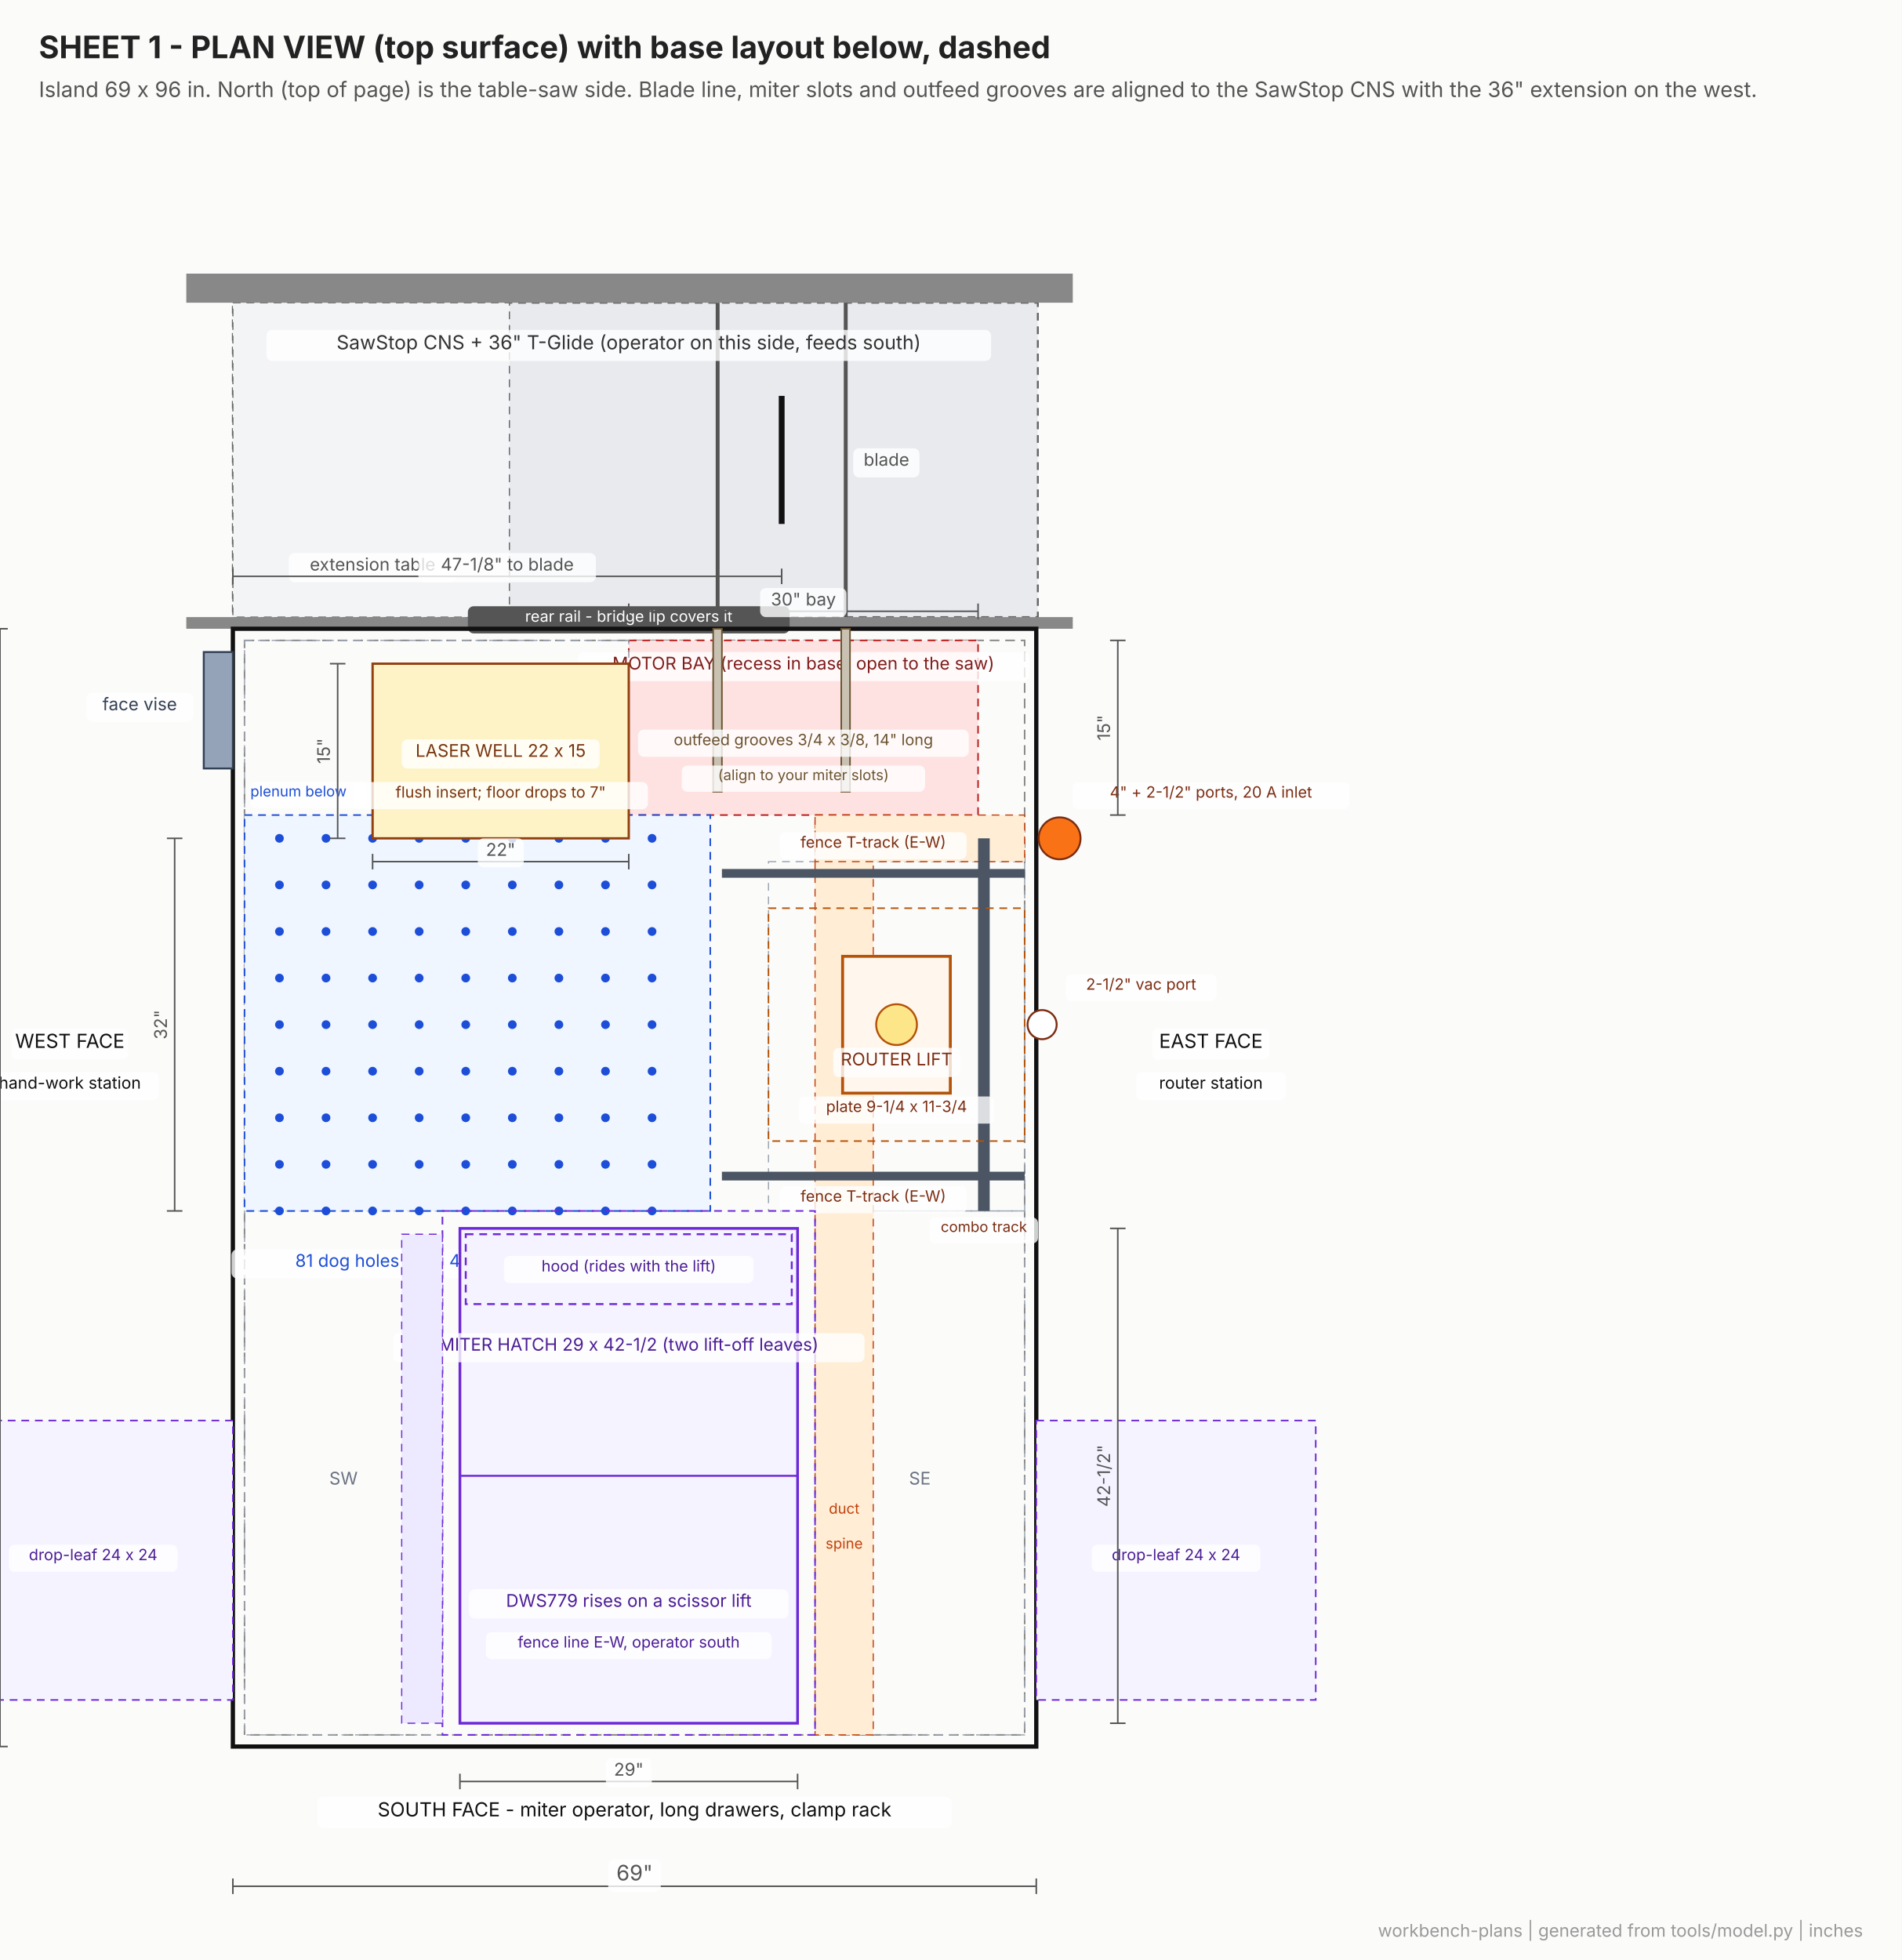
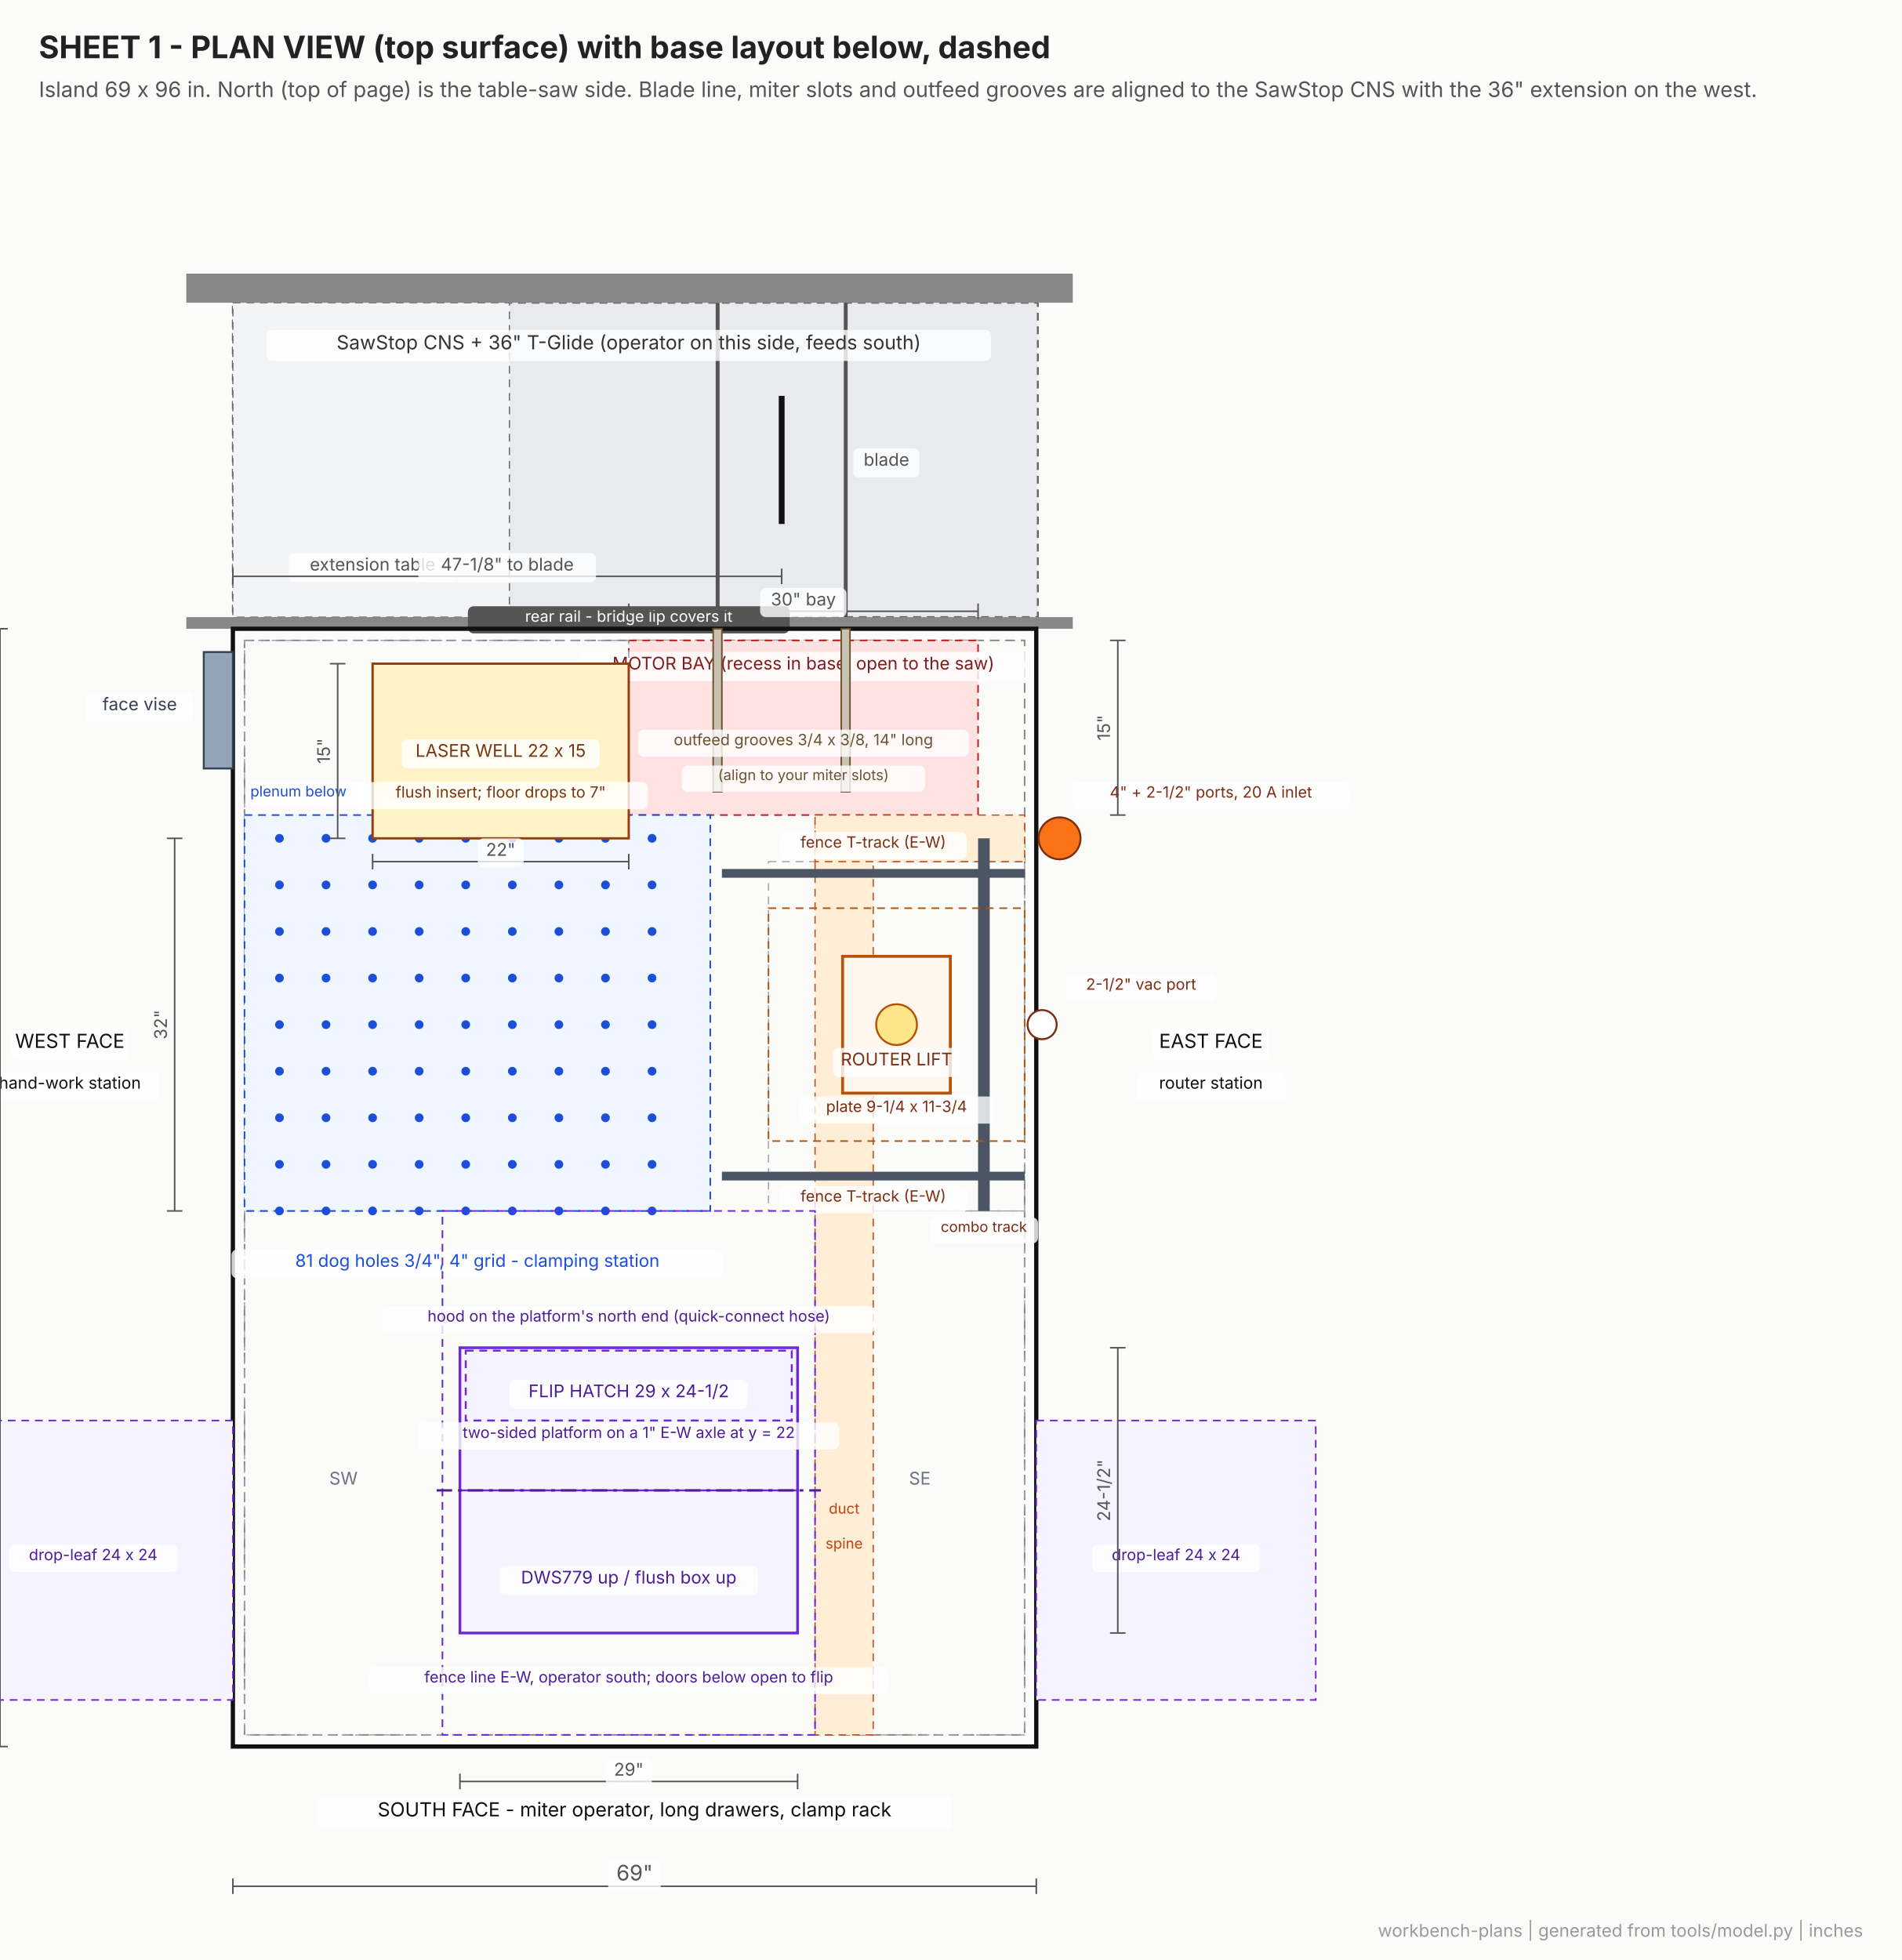
<svg xmlns="http://www.w3.org/2000/svg" viewBox="0 0 980 1010" width="980" height="1010" font-family="Inter, Helvetica, Arial, sans-serif">
  <rect width="980" height="1010" fill="#fbfbfa" />
  <text x="20.0" y="30.0" font-size="16" fill="#222" text-anchor="start" font-weight="bold">SHEET 1  -  PLAN VIEW (top surface) with base layout below, dashed</text>
  <text x="20.0" y="50.0" font-size="11" fill="#555" text-anchor="start" font-weight="normal">Island 69 x 96 in. North (top of page) is the table-saw side. Blade line, miter slots and outfeed grooves are aligned to the SawStop CNS with the 36" extension on the west.</text>
  <text x="960.0" y="998.0" font-size="9" fill="#999" text-anchor="end" font-weight="normal">workbench-plans  |  generated from tools/model.py  |  inches</text>
  <rect x="120.0" y="156.0" width="414.8" height="162.0" rx="0" fill="#e8eaee" stroke="#666" stroke-width="1" stroke-dasharray="4 3" />
  <rect x="120.0" y="156.0" width="142.5" height="162.0" rx="0" fill="#f3f4f6" stroke="#666" stroke-width="0.6" stroke-dasharray="4 3" />
  <line x1="402.8" y1="270.0" x2="402.8" y2="204.0" stroke="#111" stroke-width="3" />
  <line x1="369.8" y1="318.0" x2="369.8" y2="156.0" stroke="#555" stroke-width="2" />
  <line x1="435.8" y1="318.0" x2="435.8" y2="156.0" stroke="#555" stroke-width="2" />
  <rect x="96.0" y="141.0" width="456.8" height="15.0" rx="0" fill="#888" stroke="none" stroke-width="1" />
  <rect x="96.0" y="318.0" width="456.8" height="6.0" rx="0" fill="#888" stroke="none" stroke-width="1" />
  <rect x="137.3" y="170.0" width="373.4" height="16.0" rx="3" fill="#ffffffcc" stroke="none" stroke-width="1" />
  <text x="324.0" y="180.0" font-size="10" fill="#333" text-anchor="middle" font-weight="normal">SawStop CNS + 36" T-Glide  (operator on this side, feeds south)</text>
  <rect x="148.8" y="285.0" width="86.3" height="15.0" rx="3" fill="#ffffffcc" stroke="none" stroke-width="1" />
  <text x="192.0" y="294.0" font-size="9" fill="#555" text-anchor="middle" font-weight="normal">extension table</text>
  <rect x="439.7" y="231.0" width="34.1" height="15.0" rx="3" fill="#ffffffcc" stroke="none" stroke-width="1" />
  <text x="456.8" y="240.0" font-size="9" fill="#555" text-anchor="middle" font-weight="normal">blade</text>
  <rect x="241.1" y="312.4" width="165.8" height="14.0" rx="3" fill="#555" stroke="none" stroke-width="1" />
  <text x="324.0" y="320.4" font-size="8" fill="#fff" text-anchor="middle" font-weight="normal">rear rail  -  bridge lip covers it</text>
  <rect x="126.0" y="330.0" width="402.0" height="564.0" rx="0" fill="none" stroke="#888" stroke-width="0.8" stroke-dasharray="5 3" />
  <rect x="324.0" y="330.0" width="180.0" height="90.0" rx="0" fill="#fee2e2" stroke="#b91c1c" stroke-width="0.8" stroke-dasharray="4 3" />
  <rect x="297.8" y="336.0" width="232.5" height="15.0" rx="3" fill="#ffffffcc" stroke="none" stroke-width="1" />
  <text x="414.0" y="345.0" font-size="9" fill="#7f1d1d" text-anchor="middle" font-weight="normal">MOTOR BAY (recess in base, open to the saw)</text>
  <rect x="120.0" y="324.0" width="414.0" height="576.0" rx="0" fill="none" stroke="#111" stroke-width="2.2" />
  <rect x="367.5" y="324.0" width="4.5" height="84.0" rx="0" fill="#c9c2b2" stroke="#6b5330" stroke-width="0.8" />
  <rect x="433.5" y="324.0" width="4.5" height="84.0" rx="0" fill="#c9c2b2" stroke="#6b5330" stroke-width="0.8" />
  <rect x="328.8" y="376.0" width="170.4" height="14.0" rx="3" fill="#ffffffcc" stroke="none" stroke-width="1" />
  <text x="414.0" y="384.0" font-size="8" fill="#6b5330" text-anchor="middle" font-weight="normal">outfeed grooves 3/4 x 3/8, 14" long</text>
  <rect x="351.3" y="394.5" width="125.4" height="13.5" rx="3" fill="#ffffffcc" stroke="none" stroke-width="1" />
  <text x="414.0" y="402.0" font-size="7.5" fill="#6b5330" text-anchor="middle" font-weight="normal">(align to your miter slots)</text>
  <rect x="126.0" y="624.0" width="102.0" height="270.0" rx="0" fill="none" stroke="#9ca3af" stroke-width="0.6" stroke-dasharray="4 3" />
  <text x="177.0" y="765.0" font-size="9" fill="#6b7280" text-anchor="middle" font-weight="normal">SW</text>
  <rect x="420.0" y="624.0" width="108.0" height="270.0" rx="0" fill="none" stroke="#9ca3af" stroke-width="0.6" stroke-dasharray="4 3" />
  <text x="474.0" y="765.0" font-size="9" fill="#6b7280" text-anchor="middle" font-weight="normal">SE</text>
  <rect x="126.0" y="504.0" width="240.0" height="120.0" rx="0" fill="none" stroke="#9ca3af" stroke-width="0.6" stroke-dasharray="4 3" />
  <text x="246.0" y="570.0" font-size="9" fill="#6b7280" text-anchor="middle" font-weight="normal">W1</text>
  <rect x="126.0" y="330.0" width="198.0" height="174.0" rx="0" fill="none" stroke="#9ca3af" stroke-width="0.6" stroke-dasharray="4 3" />
  <text x="225.0" y="423.0" font-size="9" fill="#6b7280" text-anchor="middle" font-weight="normal">W2</text>
  <rect x="396.0" y="444.0" width="132.0" height="180.0" rx="0" fill="none" stroke="#9ca3af" stroke-width="0.6" stroke-dasharray="4 3" />
  <text x="462.0" y="540.0" font-size="9" fill="#6b7280" text-anchor="middle" font-weight="normal">E2</text>
  <rect x="420.0" y="420.0" width="30.0" height="474.0" rx="0" fill="#ffedd5" stroke="#c2410c" stroke-width="0.6" stroke-dasharray="4 3" />
  <rect x="420.0" y="420.0" width="108.0" height="24.0" rx="0" fill="#ffedd5" stroke="#c2410c" stroke-width="0.6" stroke-dasharray="4 3" />
  <text x="435.0" y="780.0" font-size="7.5" fill="#c2410c" text-anchor="middle" font-weight="normal">duct</text>
  <text x="435.0" y="798.0" font-size="7.5" fill="#c2410c" text-anchor="middle" font-weight="normal">spine</text>
  <rect x="126.0" y="420.0" width="240.0" height="204.0" rx="0" fill="#eff6ff" stroke="#1d4ed8" stroke-width="0.8" stroke-dasharray="4 3" />
  <circle cx="144.0" cy="624.0" r="2.25" fill="#1d4ed8" stroke="none" stroke-width="1" />
  <circle cx="144.0" cy="600.0" r="2.25" fill="#1d4ed8" stroke="none" stroke-width="1" />
  <circle cx="144.0" cy="576.0" r="2.25" fill="#1d4ed8" stroke="none" stroke-width="1" />
  <circle cx="144.0" cy="552.0" r="2.25" fill="#1d4ed8" stroke="none" stroke-width="1" />
  <circle cx="144.0" cy="528.0" r="2.25" fill="#1d4ed8" stroke="none" stroke-width="1" />
  <circle cx="144.0" cy="504.0" r="2.25" fill="#1d4ed8" stroke="none" stroke-width="1" />
  <circle cx="144.0" cy="480.0" r="2.25" fill="#1d4ed8" stroke="none" stroke-width="1" />
  <circle cx="144.0" cy="456.0" r="2.25" fill="#1d4ed8" stroke="none" stroke-width="1" />
  <circle cx="144.0" cy="432.0" r="2.25" fill="#1d4ed8" stroke="none" stroke-width="1" />
  <circle cx="168.0" cy="624.0" r="2.25" fill="#1d4ed8" stroke="none" stroke-width="1" />
  <circle cx="168.0" cy="600.0" r="2.25" fill="#1d4ed8" stroke="none" stroke-width="1" />
  <circle cx="168.0" cy="576.0" r="2.25" fill="#1d4ed8" stroke="none" stroke-width="1" />
  <circle cx="168.0" cy="552.0" r="2.25" fill="#1d4ed8" stroke="none" stroke-width="1" />
  <circle cx="168.0" cy="528.0" r="2.25" fill="#1d4ed8" stroke="none" stroke-width="1" />
  <circle cx="168.0" cy="504.0" r="2.25" fill="#1d4ed8" stroke="none" stroke-width="1" />
  <circle cx="168.0" cy="480.0" r="2.25" fill="#1d4ed8" stroke="none" stroke-width="1" />
  <circle cx="168.0" cy="456.0" r="2.25" fill="#1d4ed8" stroke="none" stroke-width="1" />
  <circle cx="168.0" cy="432.0" r="2.25" fill="#1d4ed8" stroke="none" stroke-width="1" />
  <circle cx="192.0" cy="624.0" r="2.25" fill="#1d4ed8" stroke="none" stroke-width="1" />
  <circle cx="192.0" cy="600.0" r="2.25" fill="#1d4ed8" stroke="none" stroke-width="1" />
  <circle cx="192.0" cy="576.0" r="2.25" fill="#1d4ed8" stroke="none" stroke-width="1" />
  <circle cx="192.0" cy="552.0" r="2.25" fill="#1d4ed8" stroke="none" stroke-width="1" />
  <circle cx="192.0" cy="528.0" r="2.25" fill="#1d4ed8" stroke="none" stroke-width="1" />
  <circle cx="192.0" cy="504.0" r="2.25" fill="#1d4ed8" stroke="none" stroke-width="1" />
  <circle cx="192.0" cy="480.0" r="2.25" fill="#1d4ed8" stroke="none" stroke-width="1" />
  <circle cx="192.0" cy="456.0" r="2.25" fill="#1d4ed8" stroke="none" stroke-width="1" />
  <circle cx="192.0" cy="432.0" r="2.25" fill="#1d4ed8" stroke="none" stroke-width="1" />
  <circle cx="216.0" cy="624.0" r="2.25" fill="#1d4ed8" stroke="none" stroke-width="1" />
  <circle cx="216.0" cy="600.0" r="2.25" fill="#1d4ed8" stroke="none" stroke-width="1" />
  <circle cx="216.0" cy="576.0" r="2.25" fill="#1d4ed8" stroke="none" stroke-width="1" />
  <circle cx="216.0" cy="552.0" r="2.25" fill="#1d4ed8" stroke="none" stroke-width="1" />
  <circle cx="216.0" cy="528.0" r="2.25" fill="#1d4ed8" stroke="none" stroke-width="1" />
  <circle cx="216.0" cy="504.0" r="2.25" fill="#1d4ed8" stroke="none" stroke-width="1" />
  <circle cx="216.0" cy="480.0" r="2.25" fill="#1d4ed8" stroke="none" stroke-width="1" />
  <circle cx="216.0" cy="456.0" r="2.25" fill="#1d4ed8" stroke="none" stroke-width="1" />
  <circle cx="216.0" cy="432.0" r="2.25" fill="#1d4ed8" stroke="none" stroke-width="1" />
  <circle cx="240.0" cy="624.0" r="2.25" fill="#1d4ed8" stroke="none" stroke-width="1" />
  <circle cx="240.0" cy="600.0" r="2.25" fill="#1d4ed8" stroke="none" stroke-width="1" />
  <circle cx="240.0" cy="576.0" r="2.25" fill="#1d4ed8" stroke="none" stroke-width="1" />
  <circle cx="240.0" cy="552.0" r="2.25" fill="#1d4ed8" stroke="none" stroke-width="1" />
  <circle cx="240.0" cy="528.0" r="2.25" fill="#1d4ed8" stroke="none" stroke-width="1" />
  <circle cx="240.0" cy="504.0" r="2.25" fill="#1d4ed8" stroke="none" stroke-width="1" />
  <circle cx="240.0" cy="480.0" r="2.25" fill="#1d4ed8" stroke="none" stroke-width="1" />
  <circle cx="240.0" cy="456.0" r="2.25" fill="#1d4ed8" stroke="none" stroke-width="1" />
  <circle cx="240.0" cy="432.0" r="2.25" fill="#1d4ed8" stroke="none" stroke-width="1" />
  <circle cx="264.0" cy="624.0" r="2.25" fill="#1d4ed8" stroke="none" stroke-width="1" />
  <circle cx="264.0" cy="600.0" r="2.25" fill="#1d4ed8" stroke="none" stroke-width="1" />
  <circle cx="264.0" cy="576.0" r="2.25" fill="#1d4ed8" stroke="none" stroke-width="1" />
  <circle cx="264.0" cy="552.0" r="2.25" fill="#1d4ed8" stroke="none" stroke-width="1" />
  <circle cx="264.0" cy="528.0" r="2.25" fill="#1d4ed8" stroke="none" stroke-width="1" />
  <circle cx="264.0" cy="504.0" r="2.25" fill="#1d4ed8" stroke="none" stroke-width="1" />
  <circle cx="264.0" cy="480.0" r="2.25" fill="#1d4ed8" stroke="none" stroke-width="1" />
  <circle cx="264.0" cy="456.0" r="2.25" fill="#1d4ed8" stroke="none" stroke-width="1" />
  <circle cx="264.0" cy="432.0" r="2.25" fill="#1d4ed8" stroke="none" stroke-width="1" />
  <circle cx="288.0" cy="624.0" r="2.25" fill="#1d4ed8" stroke="none" stroke-width="1" />
  <circle cx="288.0" cy="600.0" r="2.25" fill="#1d4ed8" stroke="none" stroke-width="1" />
  <circle cx="288.0" cy="576.0" r="2.25" fill="#1d4ed8" stroke="none" stroke-width="1" />
  <circle cx="288.0" cy="552.0" r="2.25" fill="#1d4ed8" stroke="none" stroke-width="1" />
  <circle cx="288.0" cy="528.0" r="2.25" fill="#1d4ed8" stroke="none" stroke-width="1" />
  <circle cx="288.0" cy="504.0" r="2.25" fill="#1d4ed8" stroke="none" stroke-width="1" />
  <circle cx="288.0" cy="480.0" r="2.25" fill="#1d4ed8" stroke="none" stroke-width="1" />
  <circle cx="288.0" cy="456.0" r="2.25" fill="#1d4ed8" stroke="none" stroke-width="1" />
  <circle cx="288.0" cy="432.0" r="2.25" fill="#1d4ed8" stroke="none" stroke-width="1" />
  <circle cx="312.0" cy="624.0" r="2.25" fill="#1d4ed8" stroke="none" stroke-width="1" />
  <circle cx="312.0" cy="600.0" r="2.25" fill="#1d4ed8" stroke="none" stroke-width="1" />
  <circle cx="312.0" cy="576.0" r="2.25" fill="#1d4ed8" stroke="none" stroke-width="1" />
  <circle cx="312.0" cy="552.0" r="2.25" fill="#1d4ed8" stroke="none" stroke-width="1" />
  <circle cx="312.0" cy="528.0" r="2.25" fill="#1d4ed8" stroke="none" stroke-width="1" />
  <circle cx="312.0" cy="504.0" r="2.25" fill="#1d4ed8" stroke="none" stroke-width="1" />
  <circle cx="312.0" cy="480.0" r="2.25" fill="#1d4ed8" stroke="none" stroke-width="1" />
  <circle cx="312.0" cy="456.0" r="2.25" fill="#1d4ed8" stroke="none" stroke-width="1" />
  <circle cx="312.0" cy="432.0" r="2.25" fill="#1d4ed8" stroke="none" stroke-width="1" />
  <circle cx="336.0" cy="624.0" r="2.25" fill="#1d4ed8" stroke="none" stroke-width="1" />
  <circle cx="336.0" cy="600.0" r="2.25" fill="#1d4ed8" stroke="none" stroke-width="1" />
  <circle cx="336.0" cy="576.0" r="2.25" fill="#1d4ed8" stroke="none" stroke-width="1" />
  <circle cx="336.0" cy="552.0" r="2.25" fill="#1d4ed8" stroke="none" stroke-width="1" />
  <circle cx="336.0" cy="528.0" r="2.25" fill="#1d4ed8" stroke="none" stroke-width="1" />
  <circle cx="336.0" cy="504.0" r="2.25" fill="#1d4ed8" stroke="none" stroke-width="1" />
  <circle cx="336.0" cy="480.0" r="2.25" fill="#1d4ed8" stroke="none" stroke-width="1" />
  <circle cx="336.0" cy="456.0" r="2.25" fill="#1d4ed8" stroke="none" stroke-width="1" />
  <circle cx="336.0" cy="432.0" r="2.25" fill="#1d4ed8" stroke="none" stroke-width="1" />
  <rect x="129.0" y="402.9" width="60.2" height="13.5" rx="3" fill="#ffffffcc" stroke="none" stroke-width="1" />
  <text x="129.0" y="410.4" font-size="7.5" fill="#1d4ed8" text-anchor="start" font-weight="normal">plenum below</text>
  <rect x="119.3" y="643.8" width="253.3" height="15.0" rx="3" fill="#ffffffcc" stroke="none" stroke-width="1" />
  <text x="246.0" y="652.8" font-size="9" fill="#1d4ed8" text-anchor="middle" font-weight="normal">81 dog holes 3/4", 4" grid  -  clamping station</text>
  <rect x="192.0" y="342.0" width="132.0" height="90.0" rx="0" fill="#fef3c7" stroke="#92400e" stroke-width="1.2" />
  <rect x="207.0" y="381.0" width="102.0" height="15.0" rx="3" fill="#ffffffcc" stroke="none" stroke-width="1" />
  <text x="258.0" y="390.0" font-size="9" fill="#78350f" text-anchor="middle" font-weight="normal">LASER WELL 22 x 15</text>
  <rect x="182.1" y="403.0" width="151.8" height="14.0" rx="3" fill="#ffffffcc" stroke="none" stroke-width="1" />
  <text x="258.0" y="411.0" font-size="8" fill="#78350f" text-anchor="middle" font-weight="normal">flush insert; floor drops to 7"</text>
  <rect x="105.0" y="336.0" width="15.0" height="60.0" rx="0" fill="#94a3b8" stroke="#334155" stroke-width="1" />
  <rect x="44.5" y="357.0" width="55.0" height="15.0" rx="3" fill="#ffffffcc" stroke="none" stroke-width="1" />
  <text x="72.0" y="366.0" font-size="9" fill="#334155" text-anchor="middle" font-weight="normal">face vise</text>
  <rect x="372.0" y="603.8" width="156.0" height="4.5" rx="0" fill="#4b5563" stroke="none" stroke-width="1" />
  <rect x="372.0" y="447.8" width="156.0" height="4.5" rx="0" fill="#4b5563" stroke="none" stroke-width="1" />
  <rect x="504.0" y="432.0" width="6.0" height="192.0" rx="0" fill="#4b5563" stroke="none" stroke-width="1" />
  <rect x="434.2" y="492.8" width="55.5" height="70.5" rx="0" fill="#fff7ed" stroke="#b45309" stroke-width="1.5" />
  <circle cx="462.0" cy="528.0" r="10.50" fill="#fde68a" stroke="#b45309" stroke-width="1" />
  <rect x="396.0" y="468.0" width="132.0" height="120.0" rx="0" fill="none" stroke="#b45309" stroke-width="0.8" stroke-dasharray="4 3" />
  <rect x="401.9" y="428.8" width="96.2" height="14.0" rx="3" fill="#ffffffcc" stroke="none" stroke-width="1" />
  <text x="450.0" y="436.8" font-size="8" fill="#7c2d12" text-anchor="middle" font-weight="normal">fence T-track (E-W)</text>
  <rect x="401.9" y="611.2" width="96.2" height="14.0" rx="3" fill="#ffffffcc" stroke="none" stroke-width="1" />
  <text x="450.0" y="619.2" font-size="8" fill="#7c2d12" text-anchor="middle" font-weight="normal">fence T-track (E-W)</text>
  <rect x="429.3" y="540.0" width="65.4" height="15.0" rx="3" fill="#ffffffcc" stroke="none" stroke-width="1" />
  <text x="462.0" y="549.0" font-size="9" fill="#7c2d12" text-anchor="middle" font-weight="normal">ROUTER LIFT</text>
  <rect x="411.6" y="565.0" width="100.8" height="14.0" rx="3" fill="#ffffffcc" stroke="none" stroke-width="1" />
  <text x="462.0" y="573.0" font-size="8" fill="#7c2d12" text-anchor="middle" font-weight="normal">plate 9-1/4 x 11-3/4</text>
  <rect x="479.1" y="627.3" width="55.8" height="13.5" rx="3" fill="#ffffffcc" stroke="none" stroke-width="1" />
  <text x="507.0" y="634.8" font-size="7.5" fill="#7c2d12" text-anchor="middle" font-weight="normal">combo track</text>
  <circle cx="537.0" cy="528.0" r="7.50" fill="#fff" stroke="#7c2d12" stroke-width="1" />
  <rect x="549.2" y="502.0" width="77.6" height="14.0" rx="3" fill="#ffffffcc" stroke="none" stroke-width="1" />
  <text x="588.0" y="510.0" font-size="8" fill="#7c2d12" text-anchor="middle" font-weight="normal">2-1/2" vac port</text>
-   <rect x="237.0" y="633.0" width="174.0" height="255.0" rx="0" fill="#f5f3ff" stroke="#6d28d9" stroke-width="1.4" />
-   <line x1="237.0" y1="760.5" x2="411.0" y2="760.5" stroke="#6d28d9" stroke-width="1" />
+   <rect x="237.0" y="694.5" width="174.0" height="147.0" rx="0" fill="#f5f3ff" stroke="#6d28d9" stroke-width="1.4" />
+   <line x1="237.0" y1="768.0" x2="411.0" y2="768.0" stroke="#6d28d9" stroke-width="1" />
  <rect x="228.0" y="624.0" width="192.0" height="270.0" rx="0" fill="none" stroke="#6d28d9" stroke-width="0.8" stroke-dasharray="4 3" />
-   <rect x="202.6" y="687.0" width="242.9" height="15.0" rx="3" fill="#ffffffcc" stroke="none" stroke-width="1" />
-   <text x="324.0" y="696.0" font-size="9" fill="#4c1d95" text-anchor="middle" font-weight="normal">MITER HATCH 29 x 42-1/2 (two lift-off leaves)</text>
-   <rect x="241.7" y="819.0" width="164.6" height="15.0" rx="3" fill="#ffffffcc" stroke="none" stroke-width="1" />
-   <text x="324.0" y="828.0" font-size="9" fill="#4c1d95" text-anchor="middle" font-weight="normal">DWS779 rises on a scissor lift</text>
-   <rect x="250.4" y="841.0" width="147.2" height="14.0" rx="3" fill="#ffffffcc" stroke="none" stroke-width="1" />
-   <text x="324.0" y="849.0" font-size="8" fill="#4c1d95" text-anchor="middle" font-weight="normal">fence line E-W, operator south</text>
-   <rect x="240.0" y="636.0" width="168.0" height="36.0" rx="0" fill="none" stroke="#6d28d9" stroke-width="1" stroke-dasharray="4 3" />
-   <rect x="259.7" y="647.2" width="128.6" height="14.0" rx="3" fill="#ffffffcc" stroke="none" stroke-width="1" />
-   <text x="324.0" y="655.2" font-size="8" fill="#4c1d95" text-anchor="middle" font-weight="normal">hood (rides with the lift)</text>
-   <rect x="207.0" y="636.0" width="21.0" height="252.0" rx="0" fill="#ede9fe" stroke="#6d28d9" stroke-width="0.6" stroke-dasharray="4 3" />
+   <rect x="262.6" y="711.0" width="122.8" height="15.0" rx="3" fill="#ffffffcc" stroke="none" stroke-width="1" />
+   <text x="324.0" y="720.0" font-size="9" fill="#4c1d95" text-anchor="middle" font-weight="normal">FLIP HATCH 29 x 24-1/2</text>
+   <rect x="215.6" y="733.0" width="216.8" height="14.0" rx="3" fill="#ffffffcc" stroke="none" stroke-width="1" />
+   <text x="324.0" y="741.0" font-size="8" fill="#4c1d95" text-anchor="middle" font-weight="normal">two-sided platform on a 1" E-W axle at y = 22</text>
+   <line x1="225.0" y1="768.0" x2="423.0" y2="768.0" stroke="#4c1d95" stroke-width="1.2" stroke-dasharray="8 3 2 3" />
+   <rect x="257.4" y="807.0" width="133.3" height="15.0" rx="3" fill="#ffffffcc" stroke="none" stroke-width="1" />
+   <text x="324.0" y="816.0" font-size="9" fill="#4c1d95" text-anchor="middle" font-weight="normal">DWS779 up / flush box up</text>
+   <rect x="190.1" y="859.0" width="267.8" height="14.0" rx="3" fill="#ffffffcc" stroke="none" stroke-width="1" />
+   <text x="324.0" y="867.0" font-size="8" fill="#4c1d95" text-anchor="middle" font-weight="normal">fence line E-W, operator south; doors below open to flip</text>
+   <rect x="240.0" y="696.0" width="168.0" height="36.0" rx="0" fill="none" stroke="#6d28d9" stroke-width="1" stroke-dasharray="4 3" />
+   <rect x="197.0" y="673.0" width="253.9" height="14.0" rx="3" fill="#ffffffcc" stroke="none" stroke-width="1" />
+   <text x="324.0" y="681.0" font-size="8" fill="#4c1d95" text-anchor="middle" font-weight="normal">hood on the platform's north end (quick-connect hose)</text>
  <rect x="-24.0" y="732.0" width="144.0" height="144.0" rx="0" fill="#f5f3ff" stroke="#6d28d9" stroke-width="0.8" stroke-dasharray="4 3" />
  <rect x="534.0" y="732.0" width="144.0" height="144.0" rx="0" fill="#f5f3ff" stroke="#6d28d9" stroke-width="0.8" stroke-dasharray="4 3" />
  <rect x="4.6" y="796.0" width="86.9" height="14.0" rx="3" fill="#ffffffcc" stroke="none" stroke-width="1" />
  <text x="48.0" y="804.0" font-size="8" fill="#4c1d95" text-anchor="middle" font-weight="normal">drop-leaf 24 x 24</text>
  <rect x="562.6" y="796.0" width="86.9" height="14.0" rx="3" fill="#ffffffcc" stroke="none" stroke-width="1" />
  <text x="606.0" y="804.0" font-size="8" fill="#4c1d95" text-anchor="middle" font-weight="normal">drop-leaf 24 x 24</text>
  <circle cx="546.0" cy="432.0" r="10.80" fill="#f97316" stroke="#7c2d12" stroke-width="1" />
  <rect x="552.7" y="403.0" width="142.6" height="14.0" rx="3" fill="#ffffffcc" stroke="none" stroke-width="1" />
  <text x="624.0" y="411.0" font-size="8" fill="#7c2d12" text-anchor="middle" font-weight="normal">4" + 2-1/2" ports, 20 A inlet</text>
  <rect x="163.5" y="926.0" width="327.0" height="16.0" rx="3" fill="#ffffffcc" stroke="none" stroke-width="1" />
  <text x="327.0" y="936.0" font-size="10" fill="#111" text-anchor="middle" font-weight="normal">SOUTH FACE  -  miter operator, long drawers, clamp rack</text>
  <rect x="5.9" y="530.0" width="60.2" height="16.0" rx="3" fill="#ffffffcc" stroke="none" stroke-width="1" />
  <text x="36.0" y="540.0" font-size="10" fill="#111" text-anchor="middle" font-weight="normal">WEST FACE</text>
  <rect x="-9.9" y="552.5" width="91.8" height="14.5" rx="3" fill="#ffffffcc" stroke="none" stroke-width="1" />
  <text x="36.0" y="561.0" font-size="8.5" fill="#111" text-anchor="middle" font-weight="normal">hand-work station</text>
  <rect x="593.9" y="530.0" width="60.2" height="16.0" rx="3" fill="#ffffffcc" stroke="none" stroke-width="1" />
  <text x="624.0" y="540.0" font-size="10" fill="#111" text-anchor="middle" font-weight="normal">EAST FACE</text>
  <rect x="585.5" y="552.5" width="77.0" height="14.5" rx="3" fill="#ffffffcc" stroke="none" stroke-width="1" />
  <text x="624.0" y="561.0" font-size="8.5" fill="#111" text-anchor="middle" font-weight="normal">router station</text>
  <line x1="120.0" y1="972.0" x2="534.0" y2="972.0" stroke="#555" stroke-width="0.8" />
  <line x1="120.0" y1="968.0" x2="120.0" y2="976.0" stroke="#555" stroke-width="0.8" />
  <line x1="534.0" y1="968.0" x2="534.0" y2="976.0" stroke="#555" stroke-width="0.8" />
  <rect x="313.4" y="958.0" width="27.1" height="17.0" rx="3" fill="#ffffffcc" stroke="none" stroke-width="1" />
  <text x="327.0" y="969.0" font-size="11" fill="#555" text-anchor="middle" font-weight="normal">69"</text>
  <line x1="0.0" y1="324.0" x2="0.0" y2="900.0" stroke="#555" stroke-width="0.8" />
  <line x1="-4.0" y1="324.0" x2="4.0" y2="324.0" stroke="#555" stroke-width="0.8" />
  <line x1="-4.0" y1="900.0" x2="4.0" y2="900.0" stroke="#555" stroke-width="0.8" />
  <text x="-4.0" y="612.0" font-size="11" fill="#555" text-anchor="middle" transform="rotate(-90 -4.0 612.0)">96"</text>
  <line x1="120.0" y1="297.0" x2="402.8" y2="297.0" stroke="#555" stroke-width="0.8" />
  <line x1="120.0" y1="293.0" x2="120.0" y2="301.0" stroke="#555" stroke-width="0.8" />
  <line x1="402.8" y1="293.0" x2="402.8" y2="301.0" stroke="#555" stroke-width="0.8" />
  <rect x="215.6" y="285.0" width="91.5" height="15.0" rx="3" fill="#ffffffcc" stroke="none" stroke-width="1" />
  <text x="261.4" y="294.0" font-size="9" fill="#555" text-anchor="middle" font-weight="normal">47-1/8" to blade</text>
  <line x1="237.0" y1="918.0" x2="411.0" y2="918.0" stroke="#555" stroke-width="0.8" />
  <line x1="237.0" y1="914.0" x2="237.0" y2="922.0" stroke="#555" stroke-width="0.8" />
  <line x1="411.0" y1="914.0" x2="411.0" y2="922.0" stroke="#555" stroke-width="0.8" />
  <rect x="312.2" y="906.0" width="23.7" height="15.0" rx="3" fill="#ffffffcc" stroke="none" stroke-width="1" />
  <text x="324.0" y="915.0" font-size="9" fill="#555" text-anchor="middle" font-weight="normal">29"</text>
-   <line x1="576.0" y1="633.0" x2="576.0" y2="888.0" stroke="#555" stroke-width="0.8" />
-   <line x1="572.0" y1="633.0" x2="580.0" y2="633.0" stroke="#555" stroke-width="0.8" />
-   <line x1="572.0" y1="888.0" x2="580.0" y2="888.0" stroke="#555" stroke-width="0.8" />
-   <text x="572.0" y="760.5" font-size="9" fill="#555" text-anchor="middle" transform="rotate(-90 572.0 760.5)">42-1/2"</text>
+   <line x1="576.0" y1="694.5" x2="576.0" y2="841.5" stroke="#555" stroke-width="0.8" />
+   <line x1="572.0" y1="694.5" x2="580.0" y2="694.5" stroke="#555" stroke-width="0.8" />
+   <line x1="572.0" y1="841.5" x2="580.0" y2="841.5" stroke="#555" stroke-width="0.8" />
+   <text x="572.0" y="768.0" font-size="9" fill="#555" text-anchor="middle" transform="rotate(-90 572.0 768.0)">24-1/2"</text>
  <line x1="576.0" y1="330.0" x2="576.0" y2="420.0" stroke="#555" stroke-width="0.8" />
  <line x1="572.0" y1="330.0" x2="580.0" y2="330.0" stroke="#555" stroke-width="0.8" />
  <line x1="572.0" y1="420.0" x2="580.0" y2="420.0" stroke="#555" stroke-width="0.8" />
  <text x="572.0" y="375.0" font-size="9" fill="#555" text-anchor="middle" transform="rotate(-90 572.0 375.0)">15"</text>
  <line x1="324.0" y1="315.0" x2="504.0" y2="315.0" stroke="#555" stroke-width="0.8" />
  <line x1="324.0" y1="311.0" x2="324.0" y2="319.0" stroke="#555" stroke-width="0.8" />
  <line x1="504.0" y1="311.0" x2="504.0" y2="319.0" stroke="#555" stroke-width="0.8" />
  <rect x="391.7" y="303.0" width="44.5" height="15.0" rx="3" fill="#ffffffcc" stroke="none" stroke-width="1" />
  <text x="414.0" y="312.0" font-size="9" fill="#555" text-anchor="middle" font-weight="normal">30" bay</text>
  <line x1="192.0" y1="444.0" x2="324.0" y2="444.0" stroke="#555" stroke-width="0.8" />
  <line x1="192.0" y1="440.0" x2="192.0" y2="448.0" stroke="#555" stroke-width="0.8" />
  <line x1="324.0" y1="440.0" x2="324.0" y2="448.0" stroke="#555" stroke-width="0.8" />
  <rect x="246.2" y="432.0" width="23.7" height="15.0" rx="3" fill="#ffffffcc" stroke="none" stroke-width="1" />
  <text x="258.0" y="441.0" font-size="9" fill="#555" text-anchor="middle" font-weight="normal">22"</text>
  <line x1="174.0" y1="342.0" x2="174.0" y2="432.0" stroke="#555" stroke-width="0.8" />
  <line x1="170.0" y1="342.0" x2="178.0" y2="342.0" stroke="#555" stroke-width="0.8" />
  <line x1="170.0" y1="432.0" x2="178.0" y2="432.0" stroke="#555" stroke-width="0.8" />
  <text x="170.0" y="387.0" font-size="9" fill="#555" text-anchor="middle" transform="rotate(-90 170.0 387.0)">15"</text>
  <line x1="90.0" y1="432.0" x2="90.0" y2="624.0" stroke="#555" stroke-width="0.8" />
  <line x1="86.0" y1="432.0" x2="94.0" y2="432.0" stroke="#555" stroke-width="0.8" />
  <line x1="86.0" y1="624.0" x2="94.0" y2="624.0" stroke="#555" stroke-width="0.8" />
  <text x="86.0" y="528.0" font-size="9" fill="#555" text-anchor="middle" transform="rotate(-90 86.0 528.0)">32"</text>
</svg>
